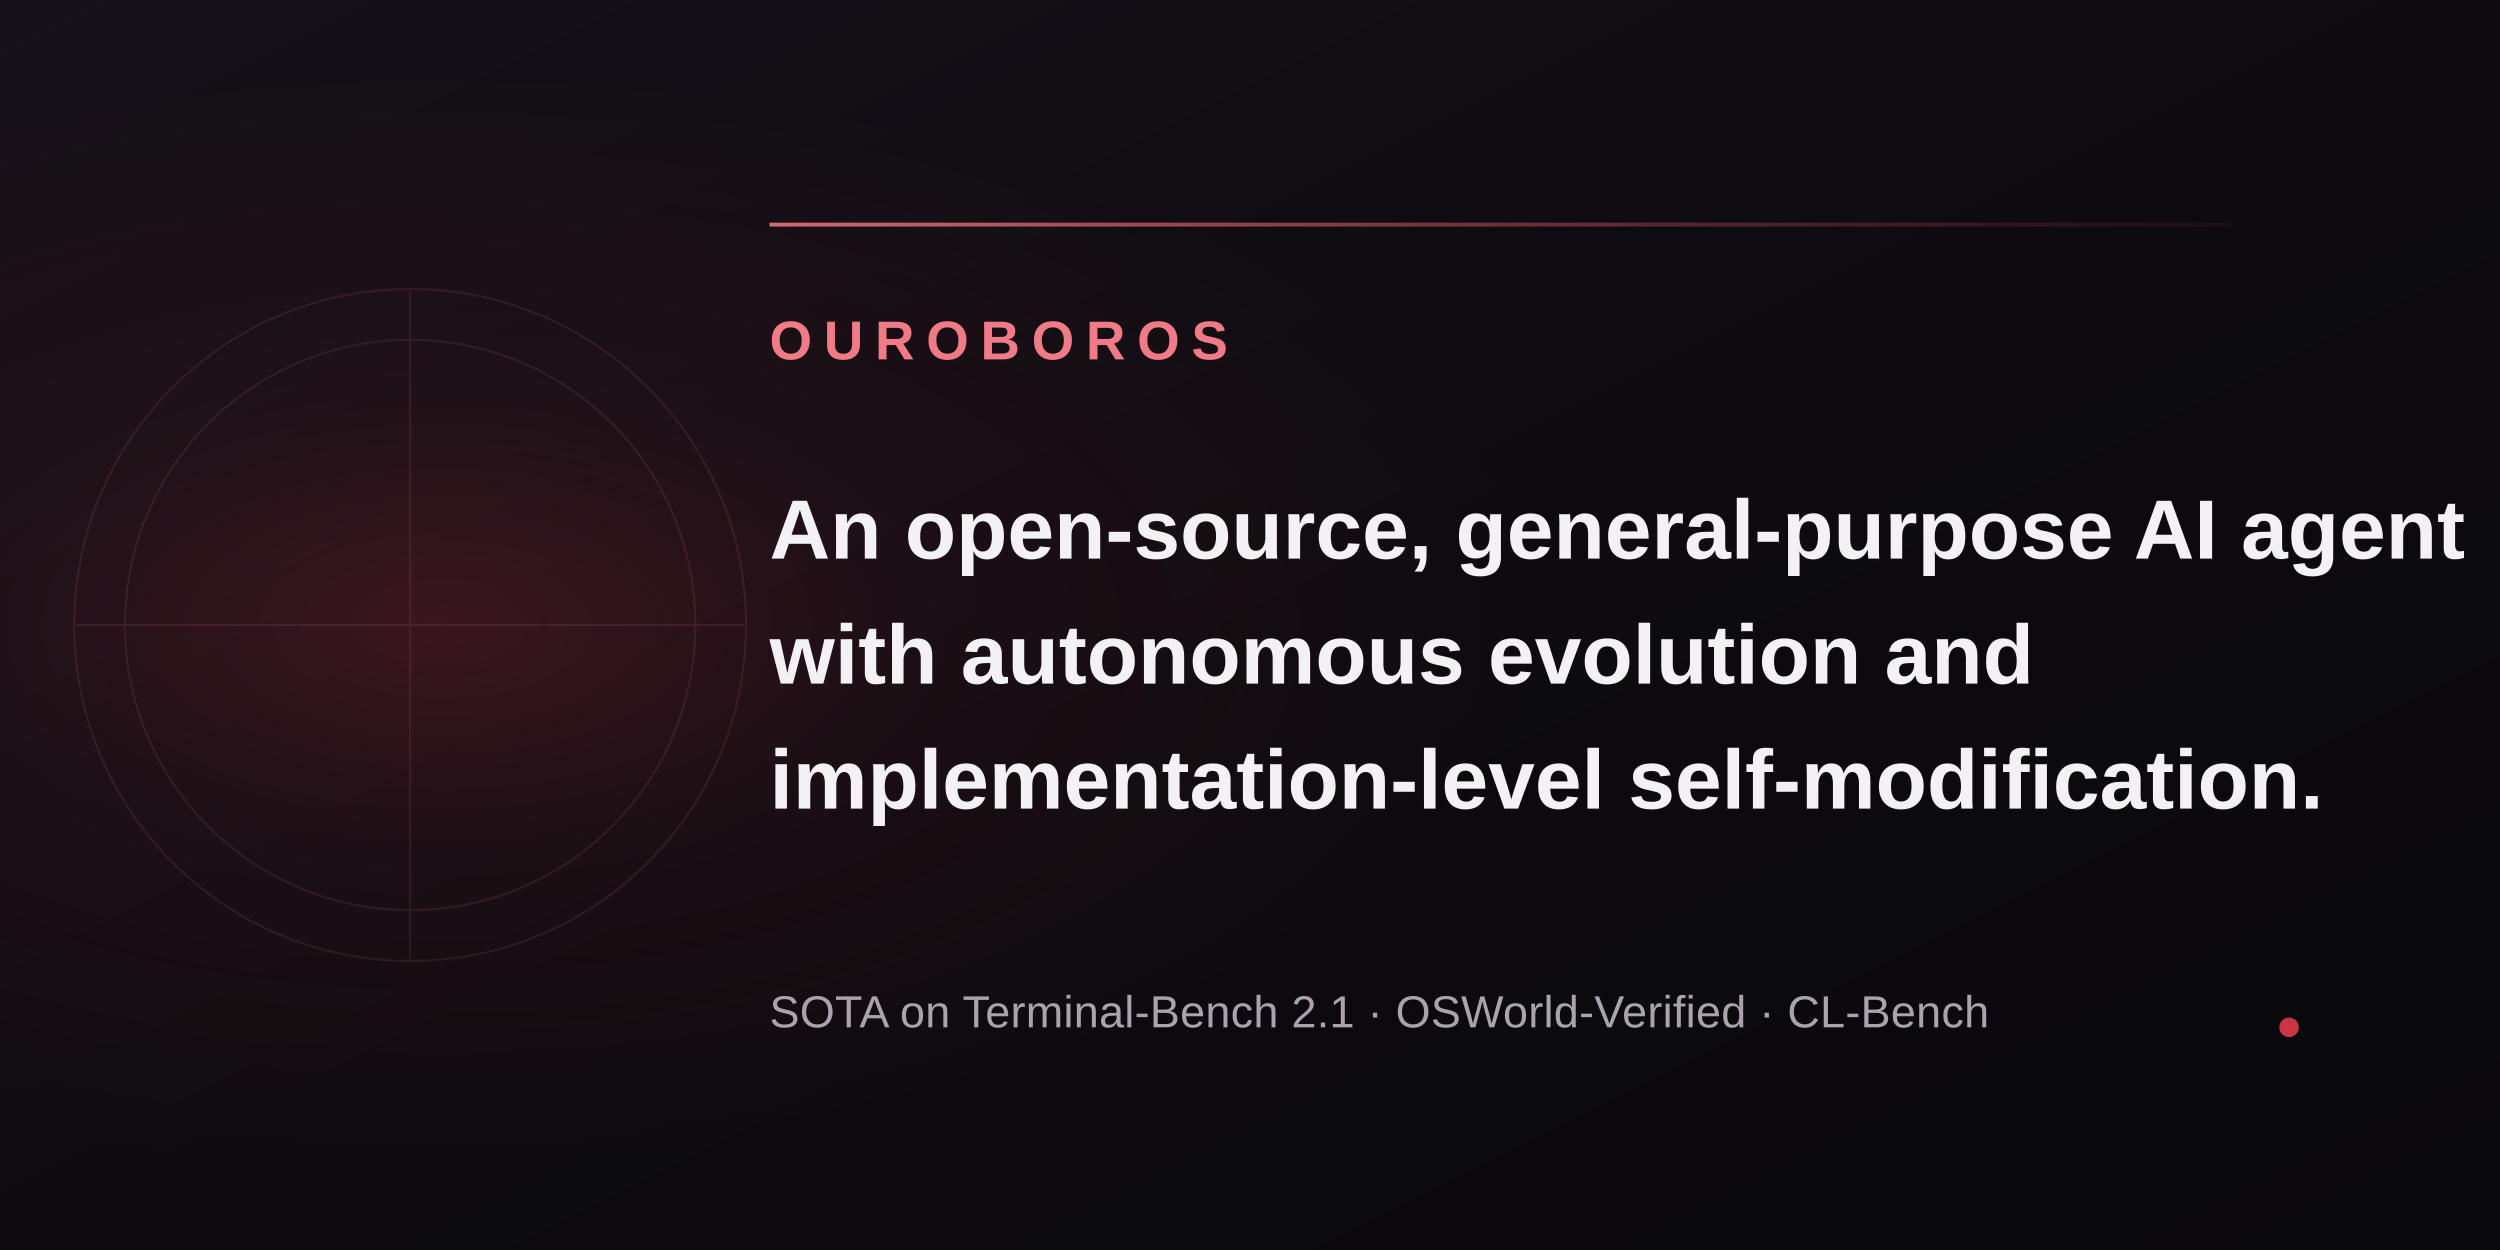
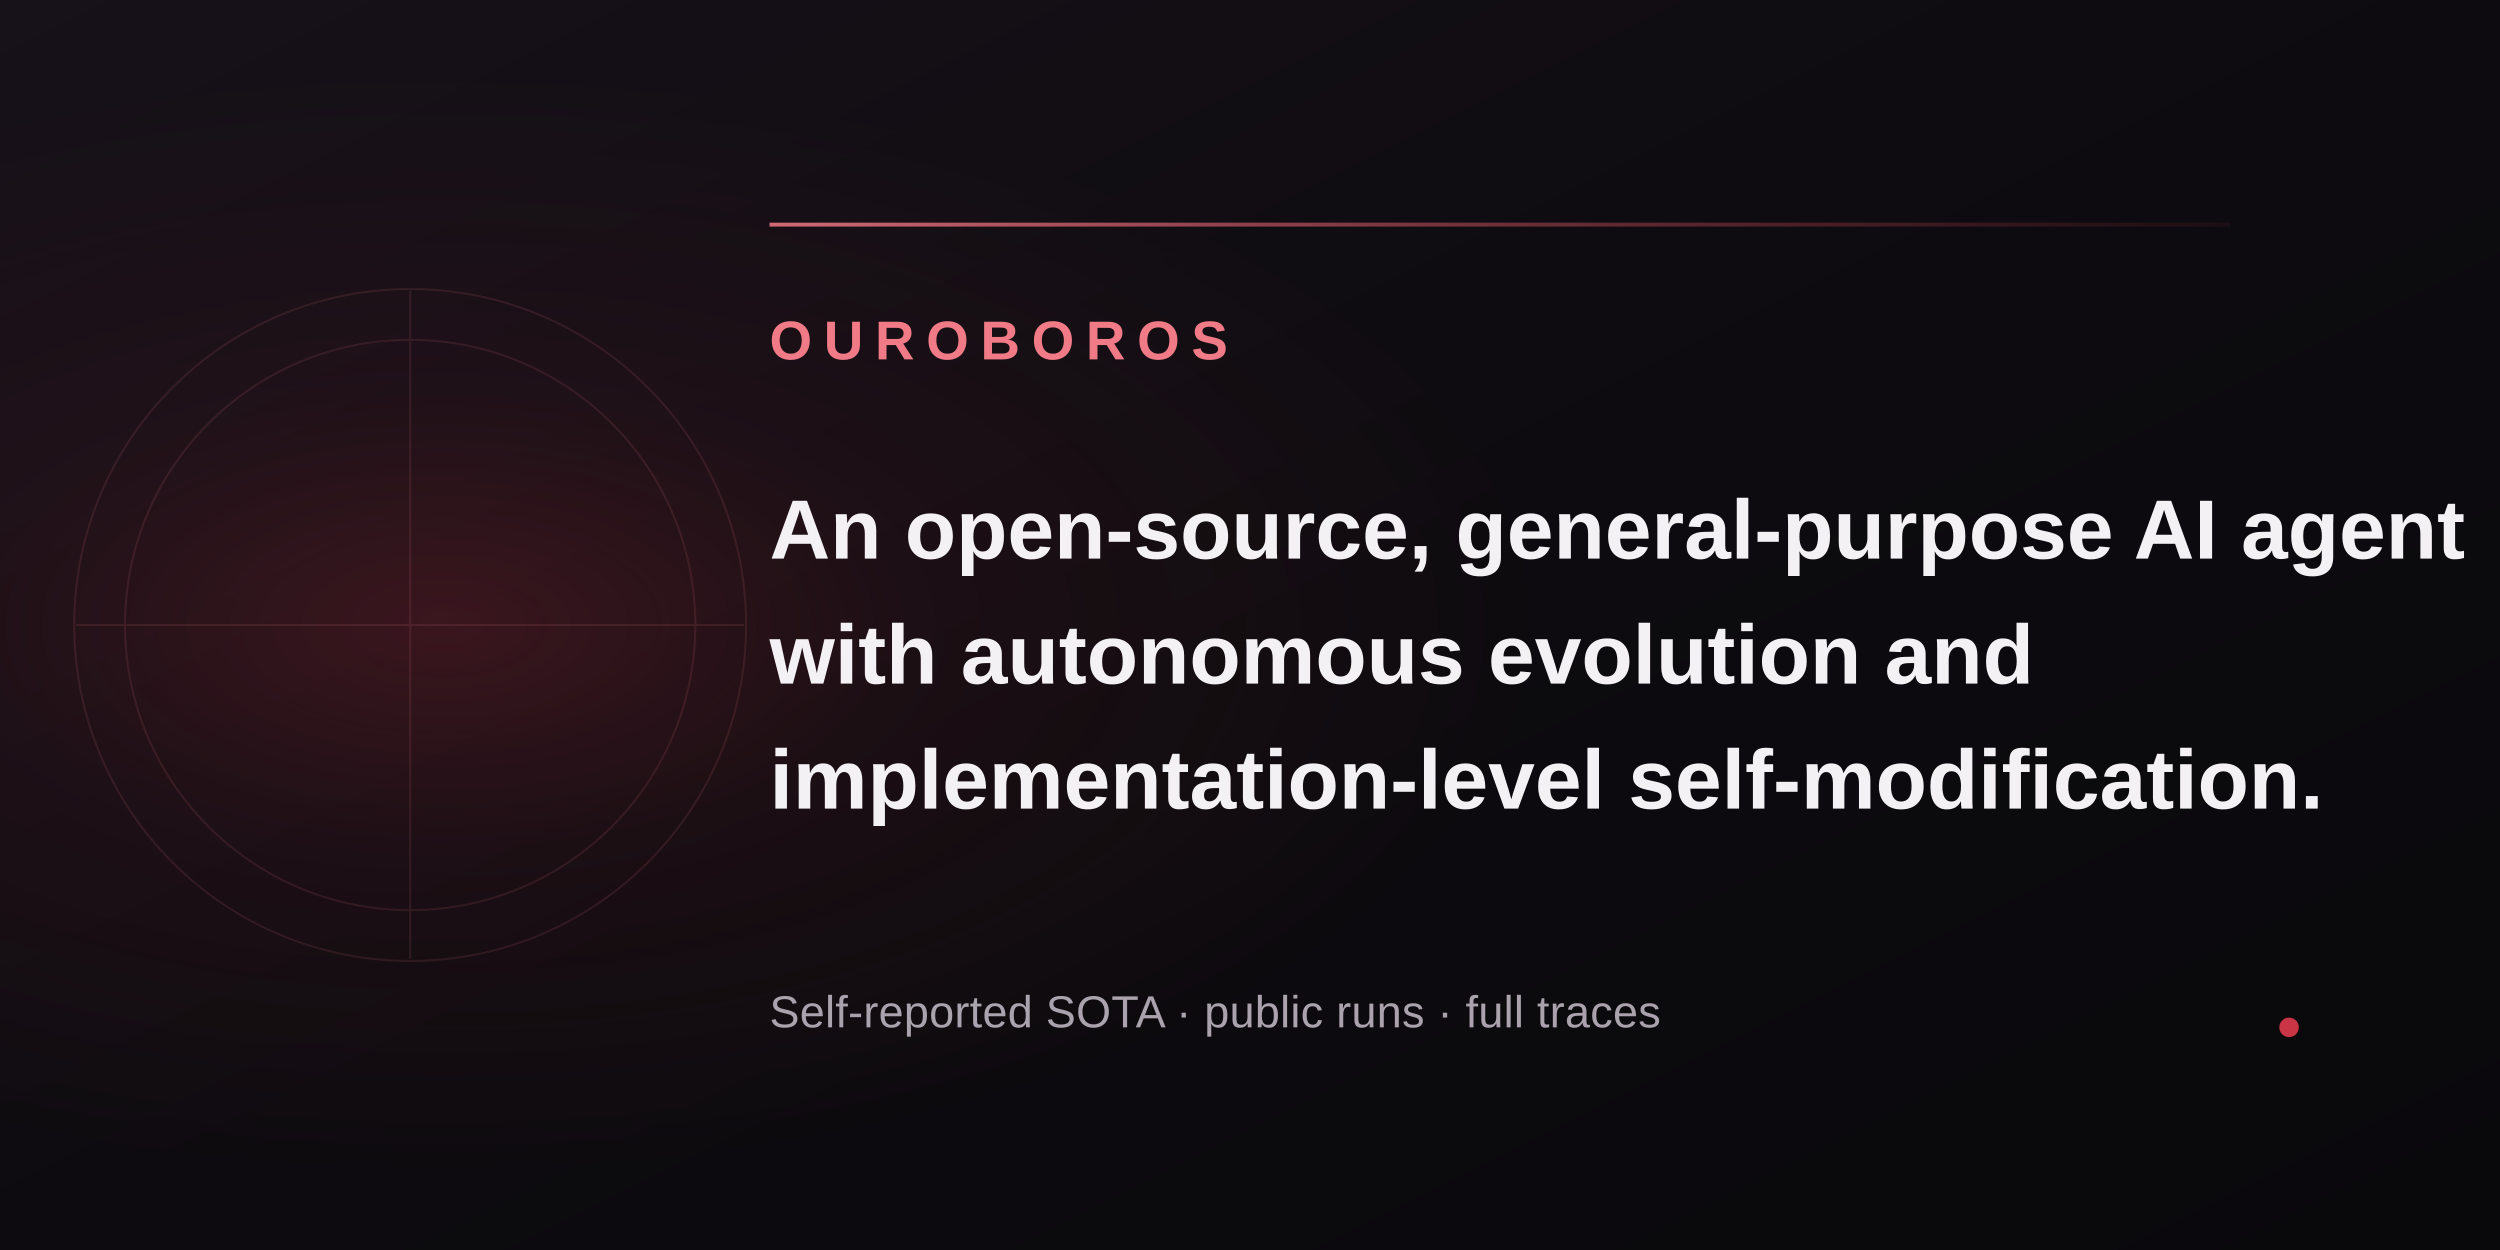
<svg xmlns="http://www.w3.org/2000/svg" width="1280" height="640" viewBox="0 0 1280 640">
  <defs>
    <linearGradient id="background" x1="0" y1="0" x2="1" y2="1">
      <stop offset="0" stop-color="#171119" />
      <stop offset="0.52" stop-color="#0d0b0f" />
      <stop offset="1" stop-color="#09080b" />
    </linearGradient>
    <radialGradient id="signal" cx="0.18" cy="0.5" r="0.44">
      <stop offset="0" stop-color="#c93545" stop-opacity="0.23" />
      <stop offset="0.42" stop-color="#c93545" stop-opacity="0.07" />
      <stop offset="1" stop-color="#c93545" stop-opacity="0" />
    </radialGradient>
    <linearGradient id="rule" x1="0" y1="0" x2="1" y2="0">
      <stop offset="0" stop-color="#f07a86" stop-opacity="0.85" />
      <stop offset="1" stop-color="#c93545" stop-opacity="0.08" />
    </linearGradient>
  </defs>
  <rect width="1280" height="640" fill="url(#background)" />
  <rect width="1280" height="640" fill="url(#signal)" />
  <g fill="none" stroke="#f07a86" stroke-width="1" opacity="0.12">
    <circle cx="210" cy="320" r="146" />
    <circle cx="210" cy="320" r="172" />
    <path d="M39 320H381" />
    <path d="M210 149V491" />
  </g>
  <rect x="394" y="114" width="748" height="2" fill="url(#rule)" />
  <g font-family="-apple-system, BlinkMacSystemFont, 'SF Pro Display', 'Helvetica Neue', Arial, sans-serif">
    <text x="394" y="184" fill="#f07a86" font-size="28" font-weight="650" letter-spacing="6">OUROBOROS</text>
    <text x="394" y="286" fill="#f4f1f4" font-size="43" font-weight="620">An open-source, general-purpose AI agent</text>
    <text x="394" y="350" fill="#f4f1f4" font-size="43" font-weight="620">with autonomous evolution and</text>
    <text x="394" y="414" fill="#f4f1f4" font-size="43" font-weight="620">implementation-level self-modification.</text>
-     <text x="394" y="526" fill="#aaa3ad" font-size="23" font-weight="500" letter-spacing="0.15">SOTA on Terminal-Bench 2.1 · OSWorld-Verified · CL-Bench</text>
+     <text x="394" y="526" fill="#aaa3ad" font-size="23" font-weight="500" letter-spacing="0.15">Self-reported SOTA · public runs · full traces</text>
  </g>
  <circle cx="1172" cy="526" r="5" fill="#c93545" />
</svg>
